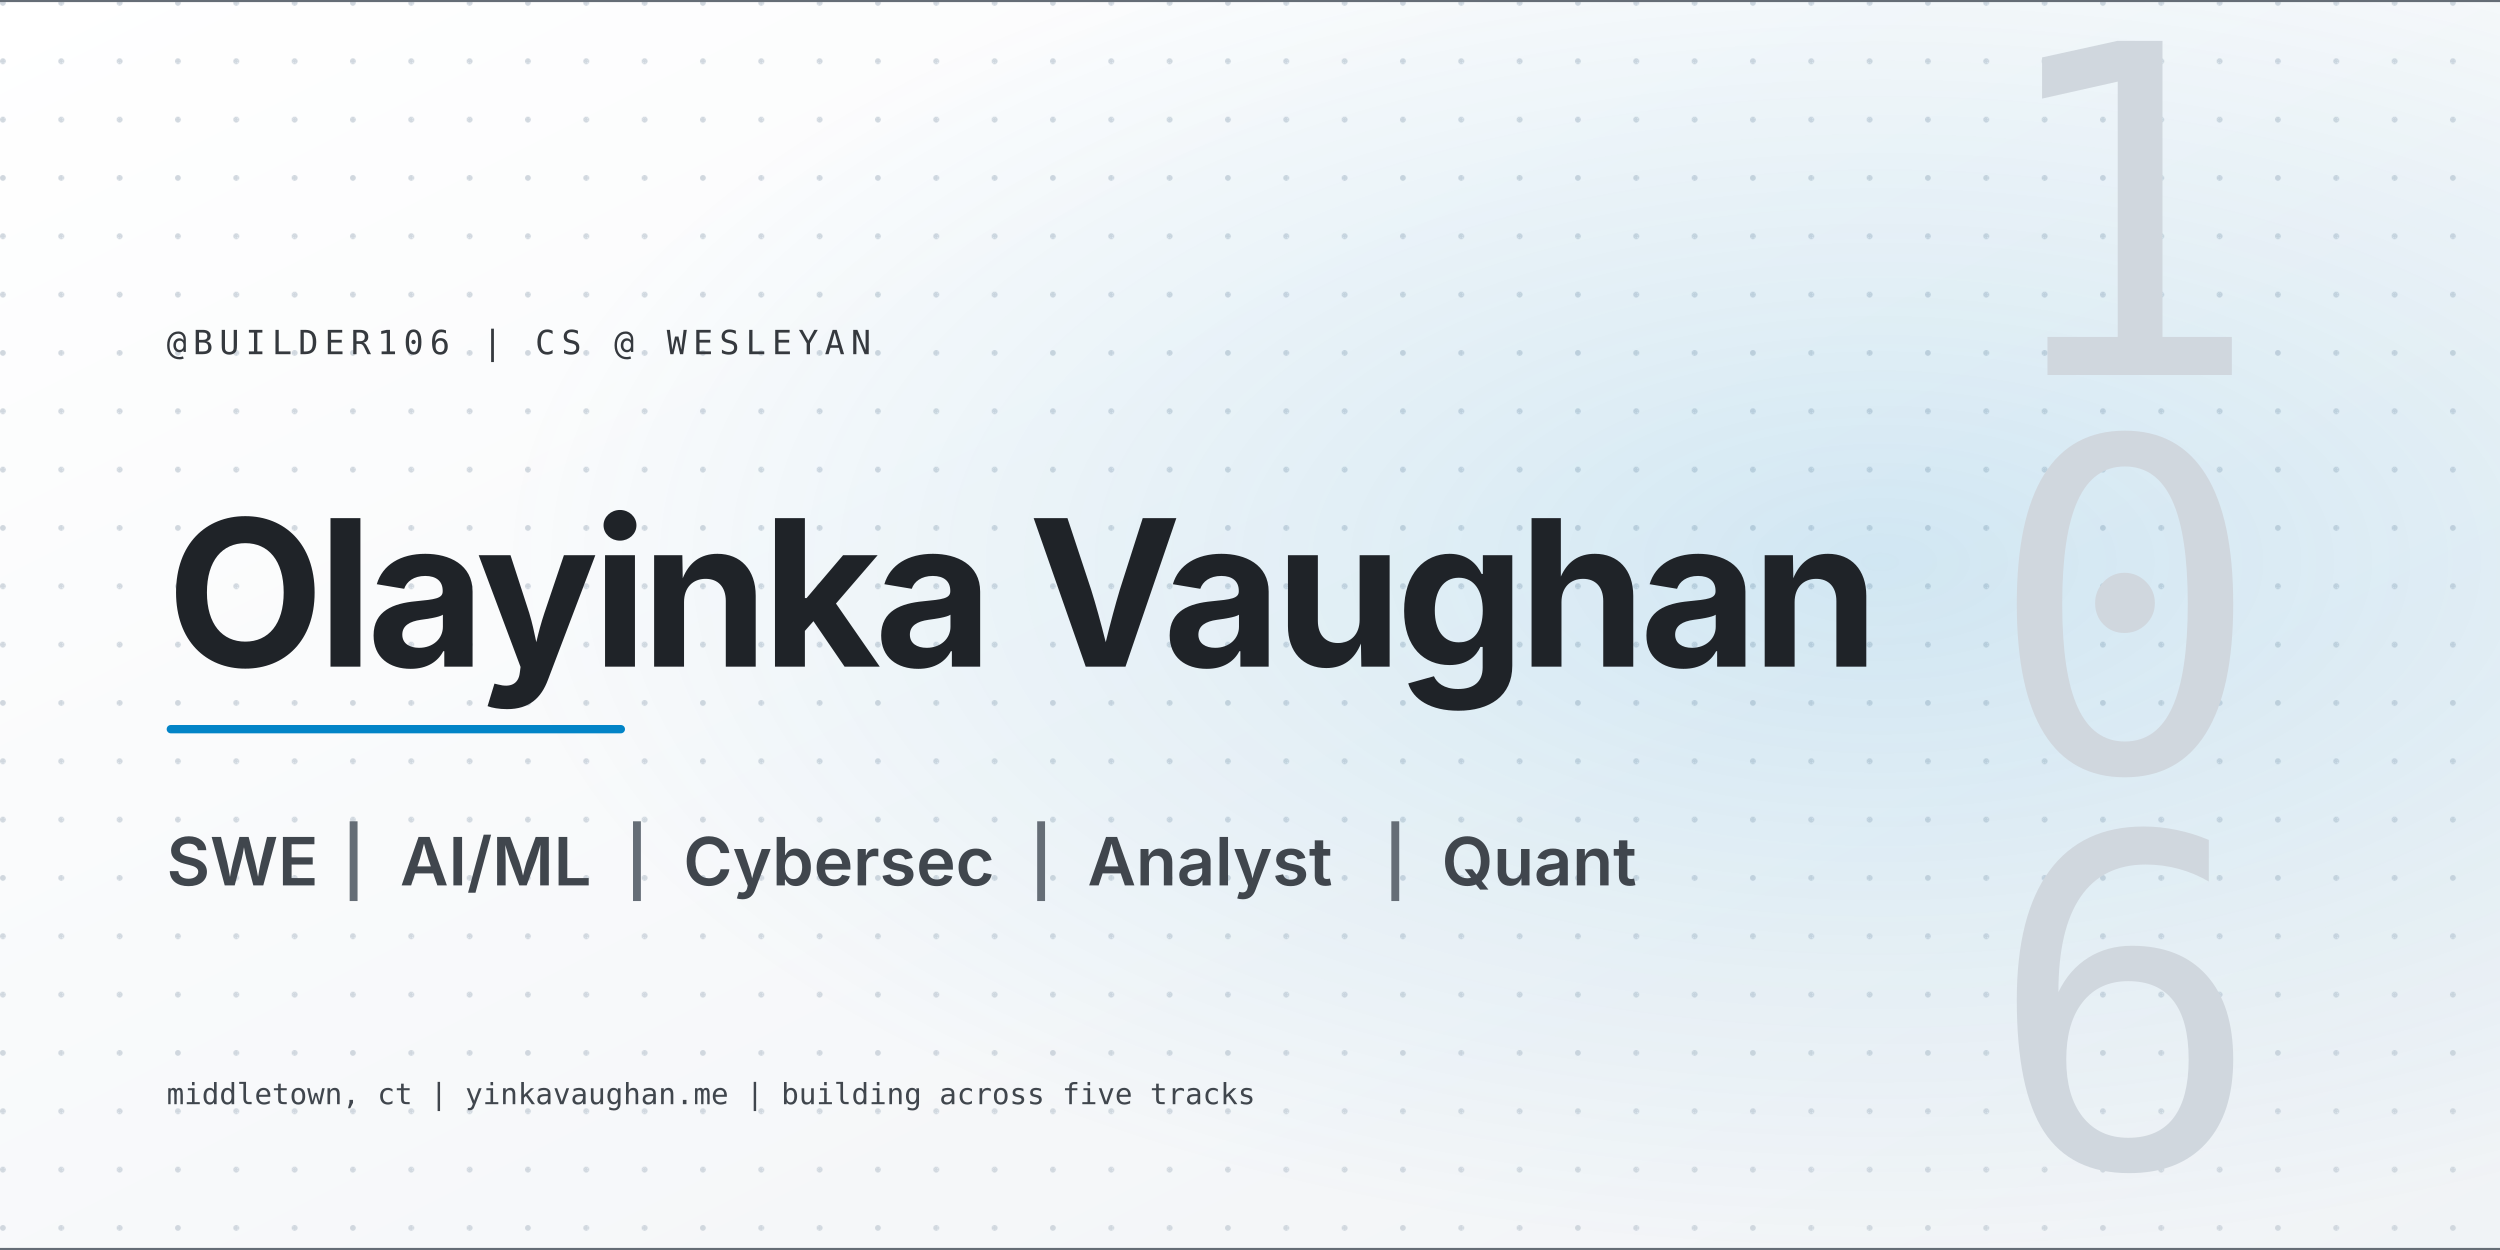
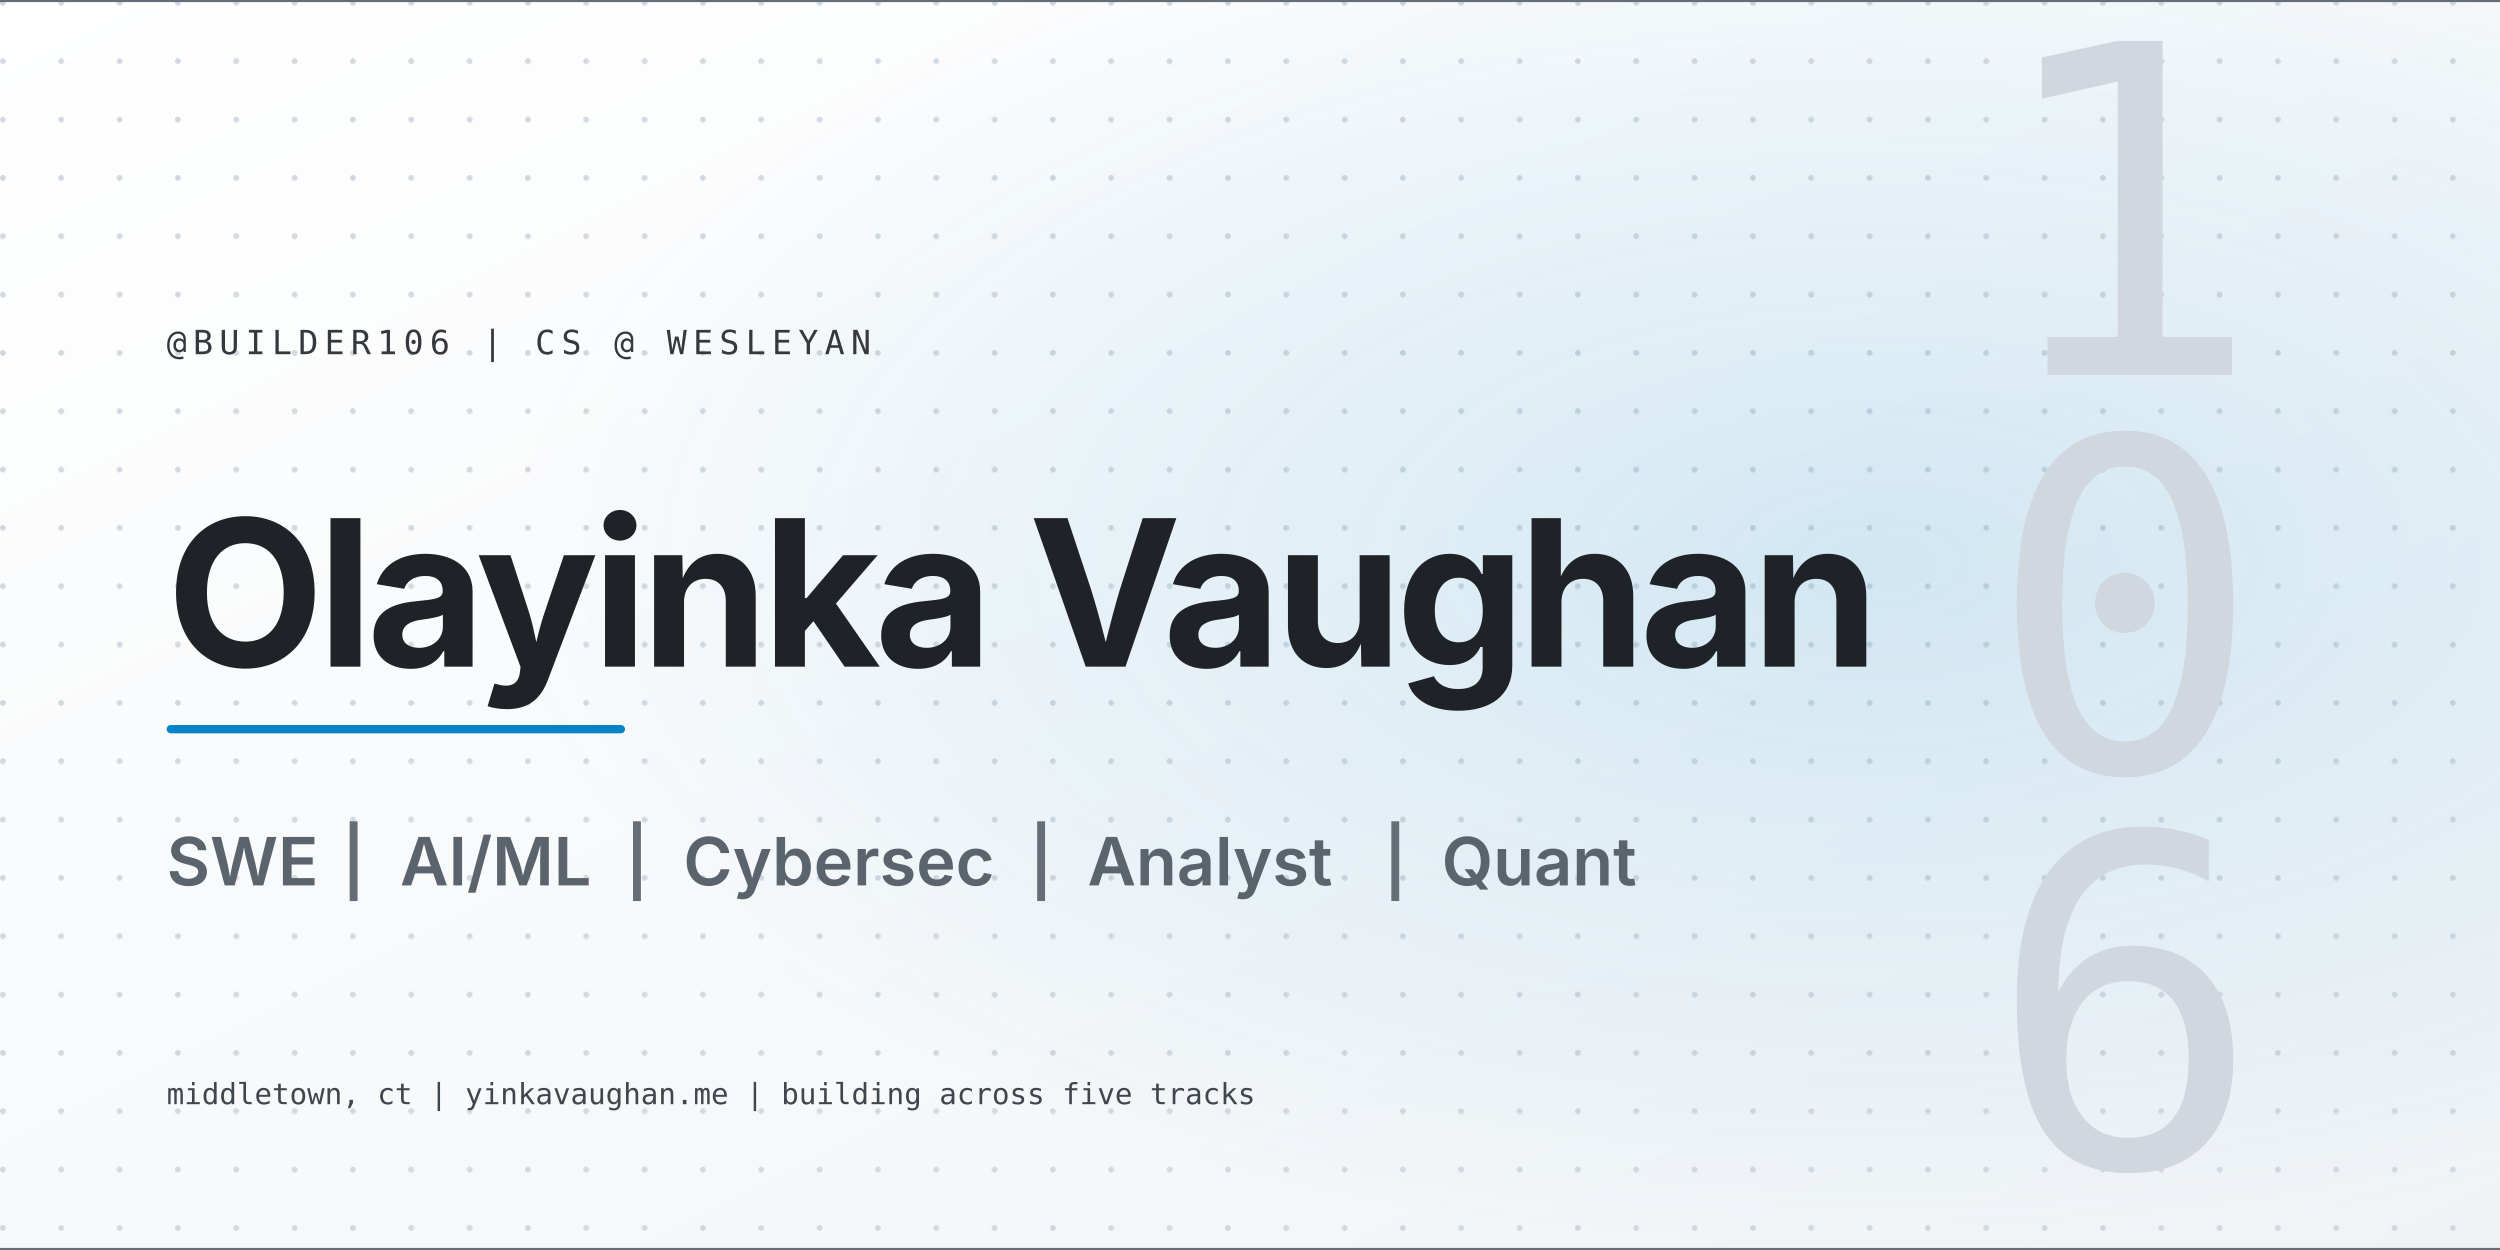
<svg xmlns="http://www.w3.org/2000/svg" width="1200" height="600" viewBox="0 0 1200 600" role="img" aria-label="Olayinka Vaughan — SWE, AI/ML, Cybersec, Analyst, Quant">
  <defs>
    <style>
      @keyframes breathe {
        0%, 100% { opacity: 0.05; }
        50%      { opacity: 0.18; }
      }
      @keyframes draw {
        0%   { width: 0px; }
        100% { width: 220px; }
      }
      @keyframes c1 {
-         0%, 17%   { fill: #014e76; }
-         20%, 100% { fill: #40464d; }
+         0%, 17%   { fill: #026ba1; }
+         20%, 100% { fill: #5b636d; }
      }
      @keyframes c2 {
-         0%, 17%   { fill: #40464d; }
-         20%, 37%  { fill: #812b08; }
-         40%, 100% { fill: #40464d; }
+         0%, 17%   { fill: #5b636d; }
+         20%, 37%  { fill: #b13b0b; }
+         40%, 100% { fill: #5b636d; }
      }
      @keyframes c3 {
-         0%, 37%   { fill: #40464d; }
-         40%, 57%  { fill: #8a1515; }
-         60%, 100% { fill: #40464d; }
+         0%, 37%   { fill: #5b636d; }
+         40%, 57%  { fill: #b91c1c; }
+         60%, 100% { fill: #5b636d; }
      }
      @keyframes c4 {
-         0%, 57%   { fill: #40464d; }
-         60%, 77%  { fill: #773706; }
-         80%, 100% { fill: #40464d; }
+         0%, 57%   { fill: #5b636d; }
+         60%, 77%  { fill: #a34b08; }
+         80%, 100% { fill: #5b636d; }
      }
      @keyframes c5 {
-         0%, 77%   { fill: #40464d; }
-         80%, 97%  { fill: #0e5428; }
-         100%      { fill: #40464d; }
+         0%, 77%   { fill: #5b636d; }
+         80%, 97%  { fill: #137538; }
+         100%      { fill: #5b636d; }
      }
      .breath { animation: breathe 9s ease-in-out infinite; }
      .bar    { animation: draw 1.6s cubic-bezier(.2,.7,.2,1) .3s both; }
      .w1     { animation: c1 10s linear infinite; }
      .w2     { animation: c2 10s linear infinite; }
      .w3     { animation: c3 10s linear infinite; }
      .w4     { animation: c4 10s linear infinite; }
      .w5     { animation: c5 10s linear infinite; }
      @media (prefers-reduced-motion: reduce) {
        .breath, .bar, .w1, .w2, .w3, .w4, .w5 { animation: none; }
-         .w1 { fill: #014e76; }
-         .w2 { fill: #812b08; }
-         .w3 { fill: #8a1515; }
-         .w4 { fill: #773706; }
-         .w5 { fill: #0e5428; }
+         .w1 { fill: #026ba1; }
+         .w2 { fill: #b13b0b; }
+         .w3 { fill: #b91c1c; }
+         .w4 { fill: #a34b08; }
+         .w5 { fill: #137538; }
      }
    </style>
    <linearGradient id="bg" x1="0" y1="0" x2="1" y2="1">
      <stop offset="0%" stop-color="#ffffff" />
      <stop offset="100%" stop-color="#f0f3f6" />
    </linearGradient>
    <radialGradient id="glow" cx="0.75" cy="0.45" r="0.55">
      <stop offset="0%" stop-color="#0284c7" />
      <stop offset="100%" stop-color="#0284c7" stop-opacity="0" />
    </radialGradient>
    <pattern id="dots" x="0" y="0" width="28" height="28" patternUnits="userSpaceOnUse">
      <circle cx="1.4" cy="1.4" r="1.4" fill="#d0d7de" />
    </pattern>
  </defs>
  <rect width="1200" height="600" fill="url(#bg)" />
  <rect width="1200" height="600" fill="url(#dots)" />
  <rect class="breath" width="1200" height="600" fill="url(#glow)" opacity="0.15" />
  <g font-family="ui-monospace, SFMono-Regular, Menlo, monospace" font-weight="200" fill="#d0d7de" text-anchor="middle">
    <text x="1020" y="180" font-size="220">1</text>
    <text x="1020" y="370" font-size="220">0</text>
    <text x="1020" y="560" font-size="220">6</text>
  </g>
  <line x1="0" y1="0.5" x2="1200" y2="0.5" stroke="#656d76" stroke-width="1" />
  <line x1="0" y1="599.5" x2="1200" y2="599.5" stroke="#656d76" stroke-width="1" />
  <text x="80" y="170" font-family="ui-monospace, SFMono-Regular, Menlo, monospace" font-size="16" fill="#35393e" letter-spacing="3">@BUILDER106  |  CS @ WESLEYAN</text>
  <text x="80" y="320" font-family="-apple-system, BlinkMacSystemFont, 'Inter', 'Helvetica Neue', system-ui, sans-serif" font-size="98" font-weight="700" fill="#1f2328" letter-spacing="-3">Olayinka Vaughan</text>
  <rect class="bar" x="80" y="348" width="220" height="4" rx="2" fill="#0284c7" />
  <g font-family="-apple-system, BlinkMacSystemFont, 'Inter', 'Helvetica Neue', system-ui, sans-serif" font-size="32" font-weight="600">
-     <text class="w1" x="80" y="425" fill="#40464d">SWE</text>
+     <text class="w1" x="80" y="425" fill="#5b636d">SWE</text>
    <text x="164" y="425" fill="#656d76">|</text>
-     <text class="w2" x="192" y="425" fill="#40464d">AI/ML</text>
+     <text class="w2" x="192" y="425" fill="#5b636d">AI/ML</text>
    <text x="300" y="425" fill="#656d76">|</text>
-     <text class="w3" x="328" y="425" fill="#40464d">Cybersec</text>
+     <text class="w3" x="328" y="425" fill="#5b636d">Cybersec</text>
    <text x="494" y="425" fill="#656d76">|</text>
-     <text class="w4" x="522" y="425" fill="#40464d">Analyst</text>
+     <text class="w4" x="522" y="425" fill="#5b636d">Analyst</text>
    <text x="664" y="425" fill="#656d76">|</text>
-     <text class="w5" x="692" y="425" fill="#40464d">Quant</text>
+     <text class="w5" x="692" y="425" fill="#5b636d">Quant</text>
  </g>
  <text x="80" y="530" font-family="ui-monospace, SFMono-Regular, Menlo, monospace" font-size="14" fill="#40464d">middletown, ct  |  yinkavaughan.me  |  building across five tracks</text>
</svg>
